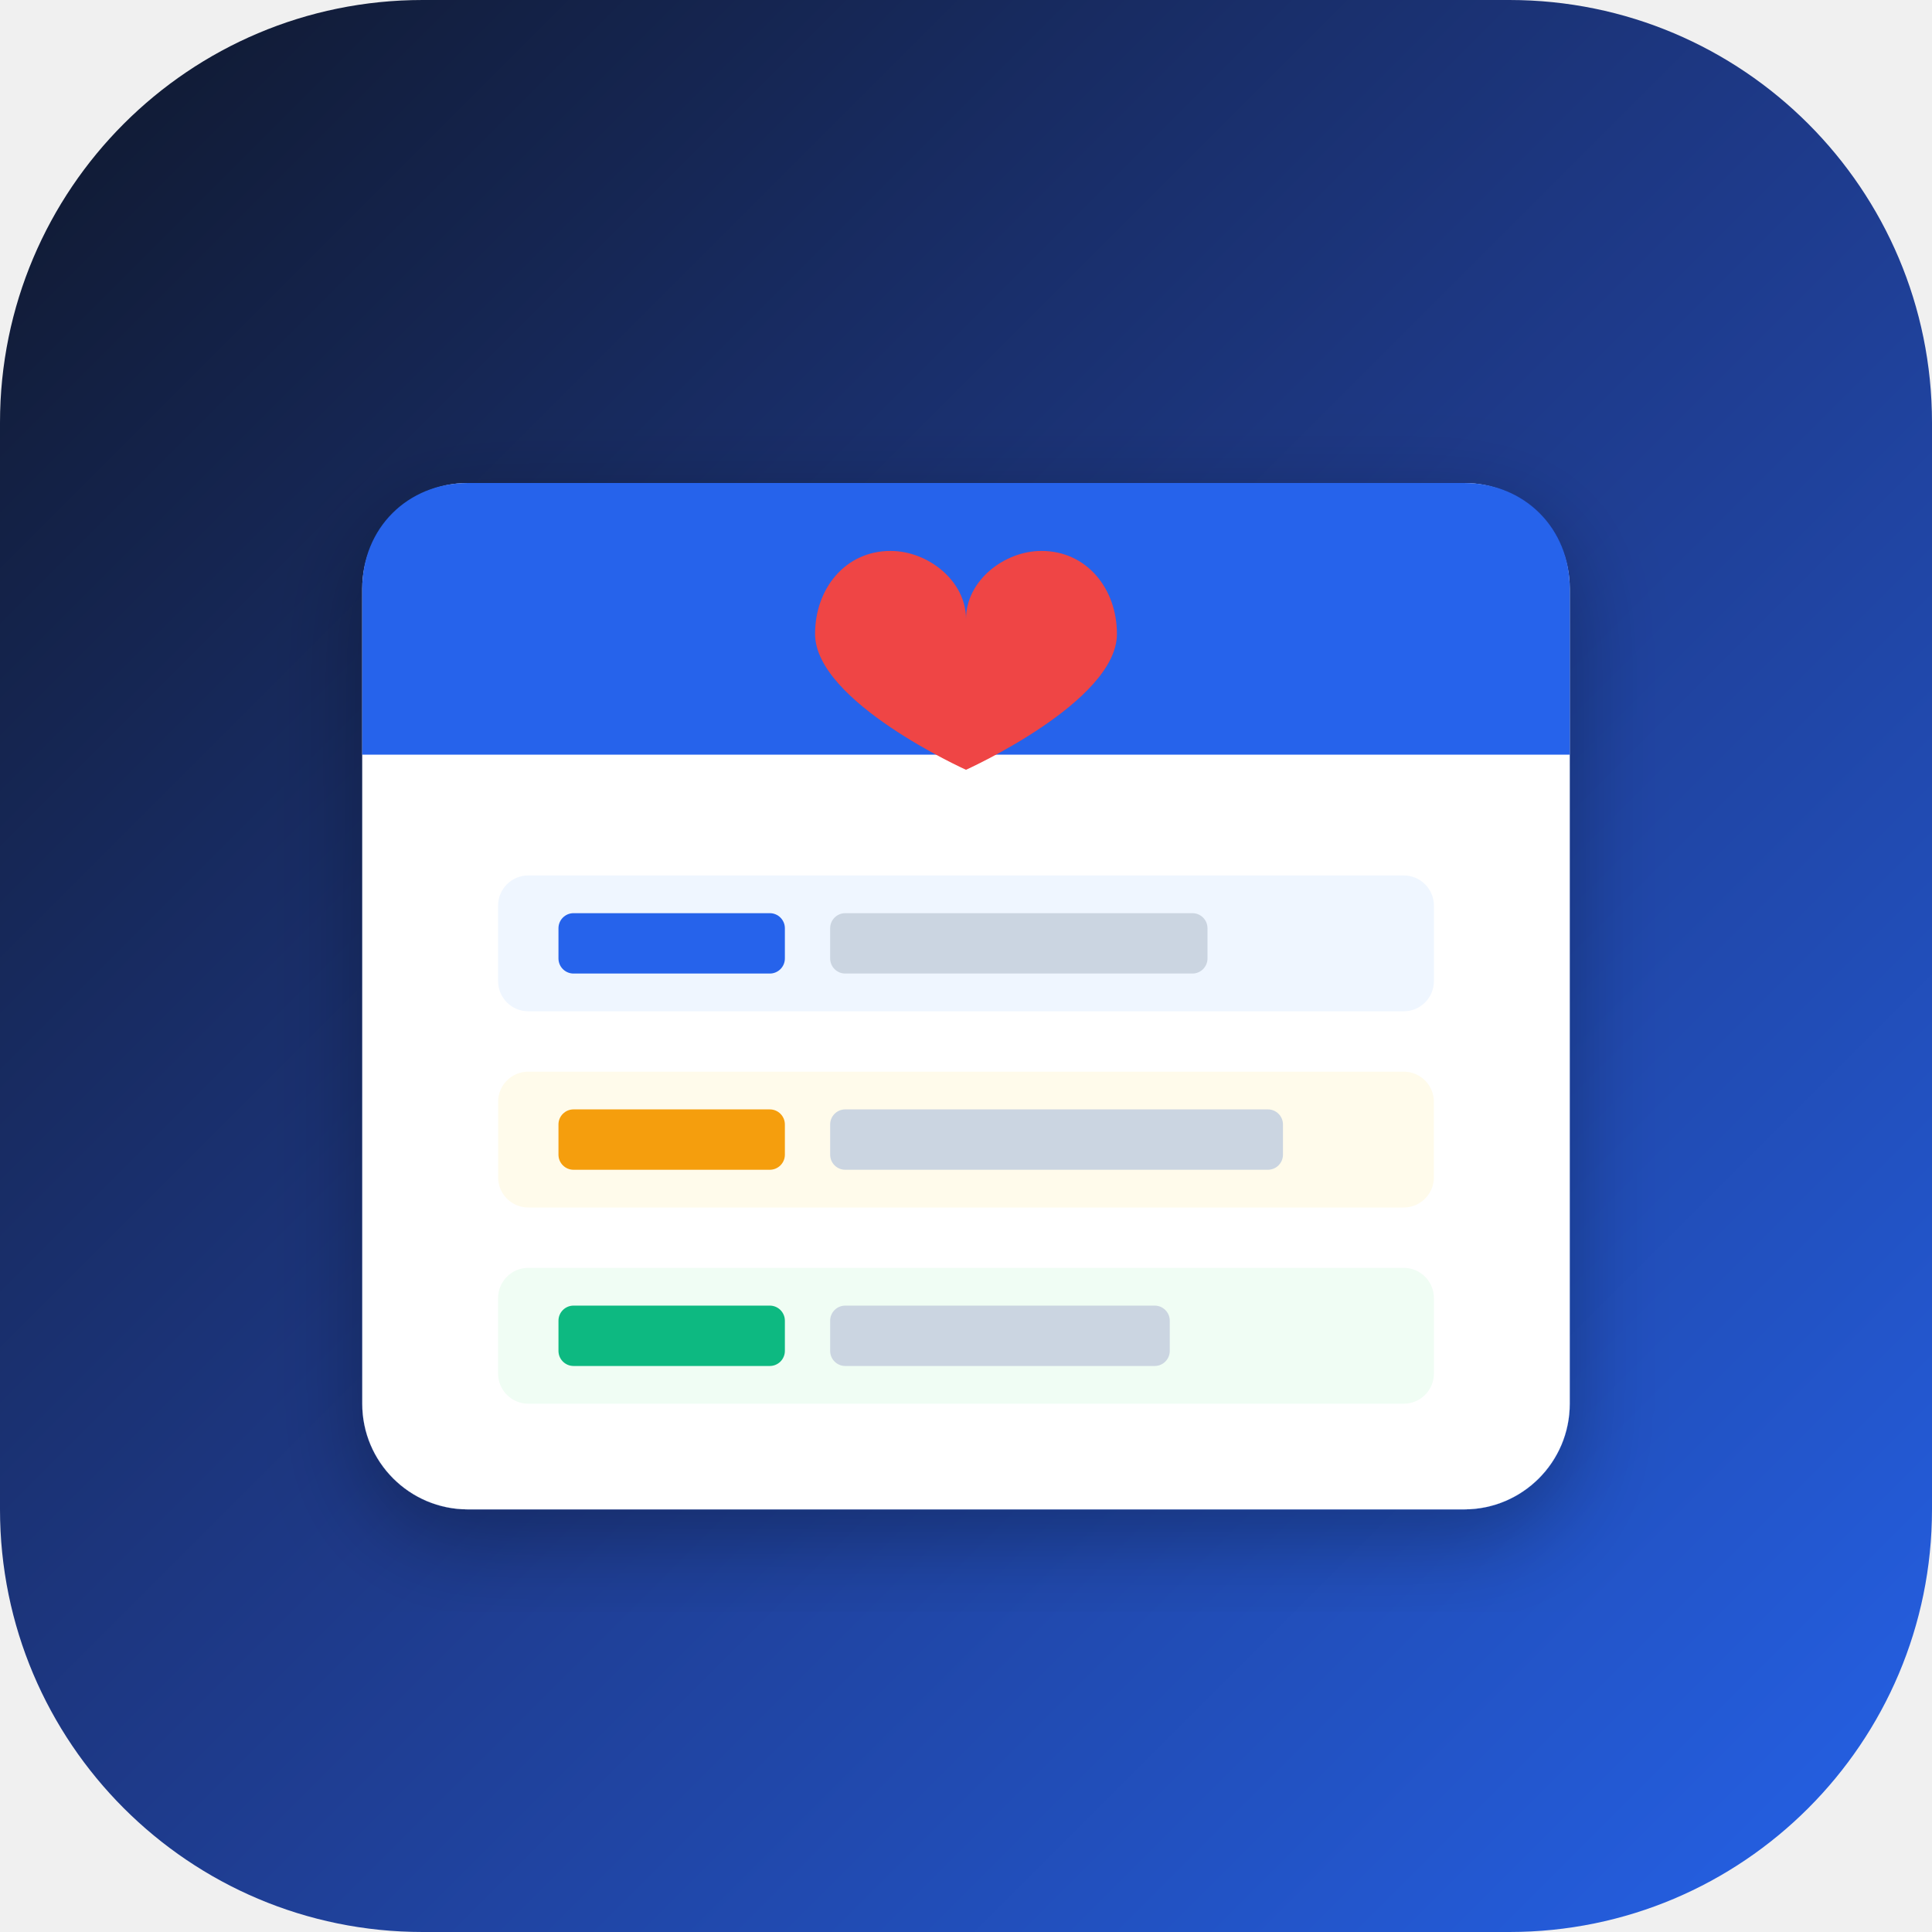
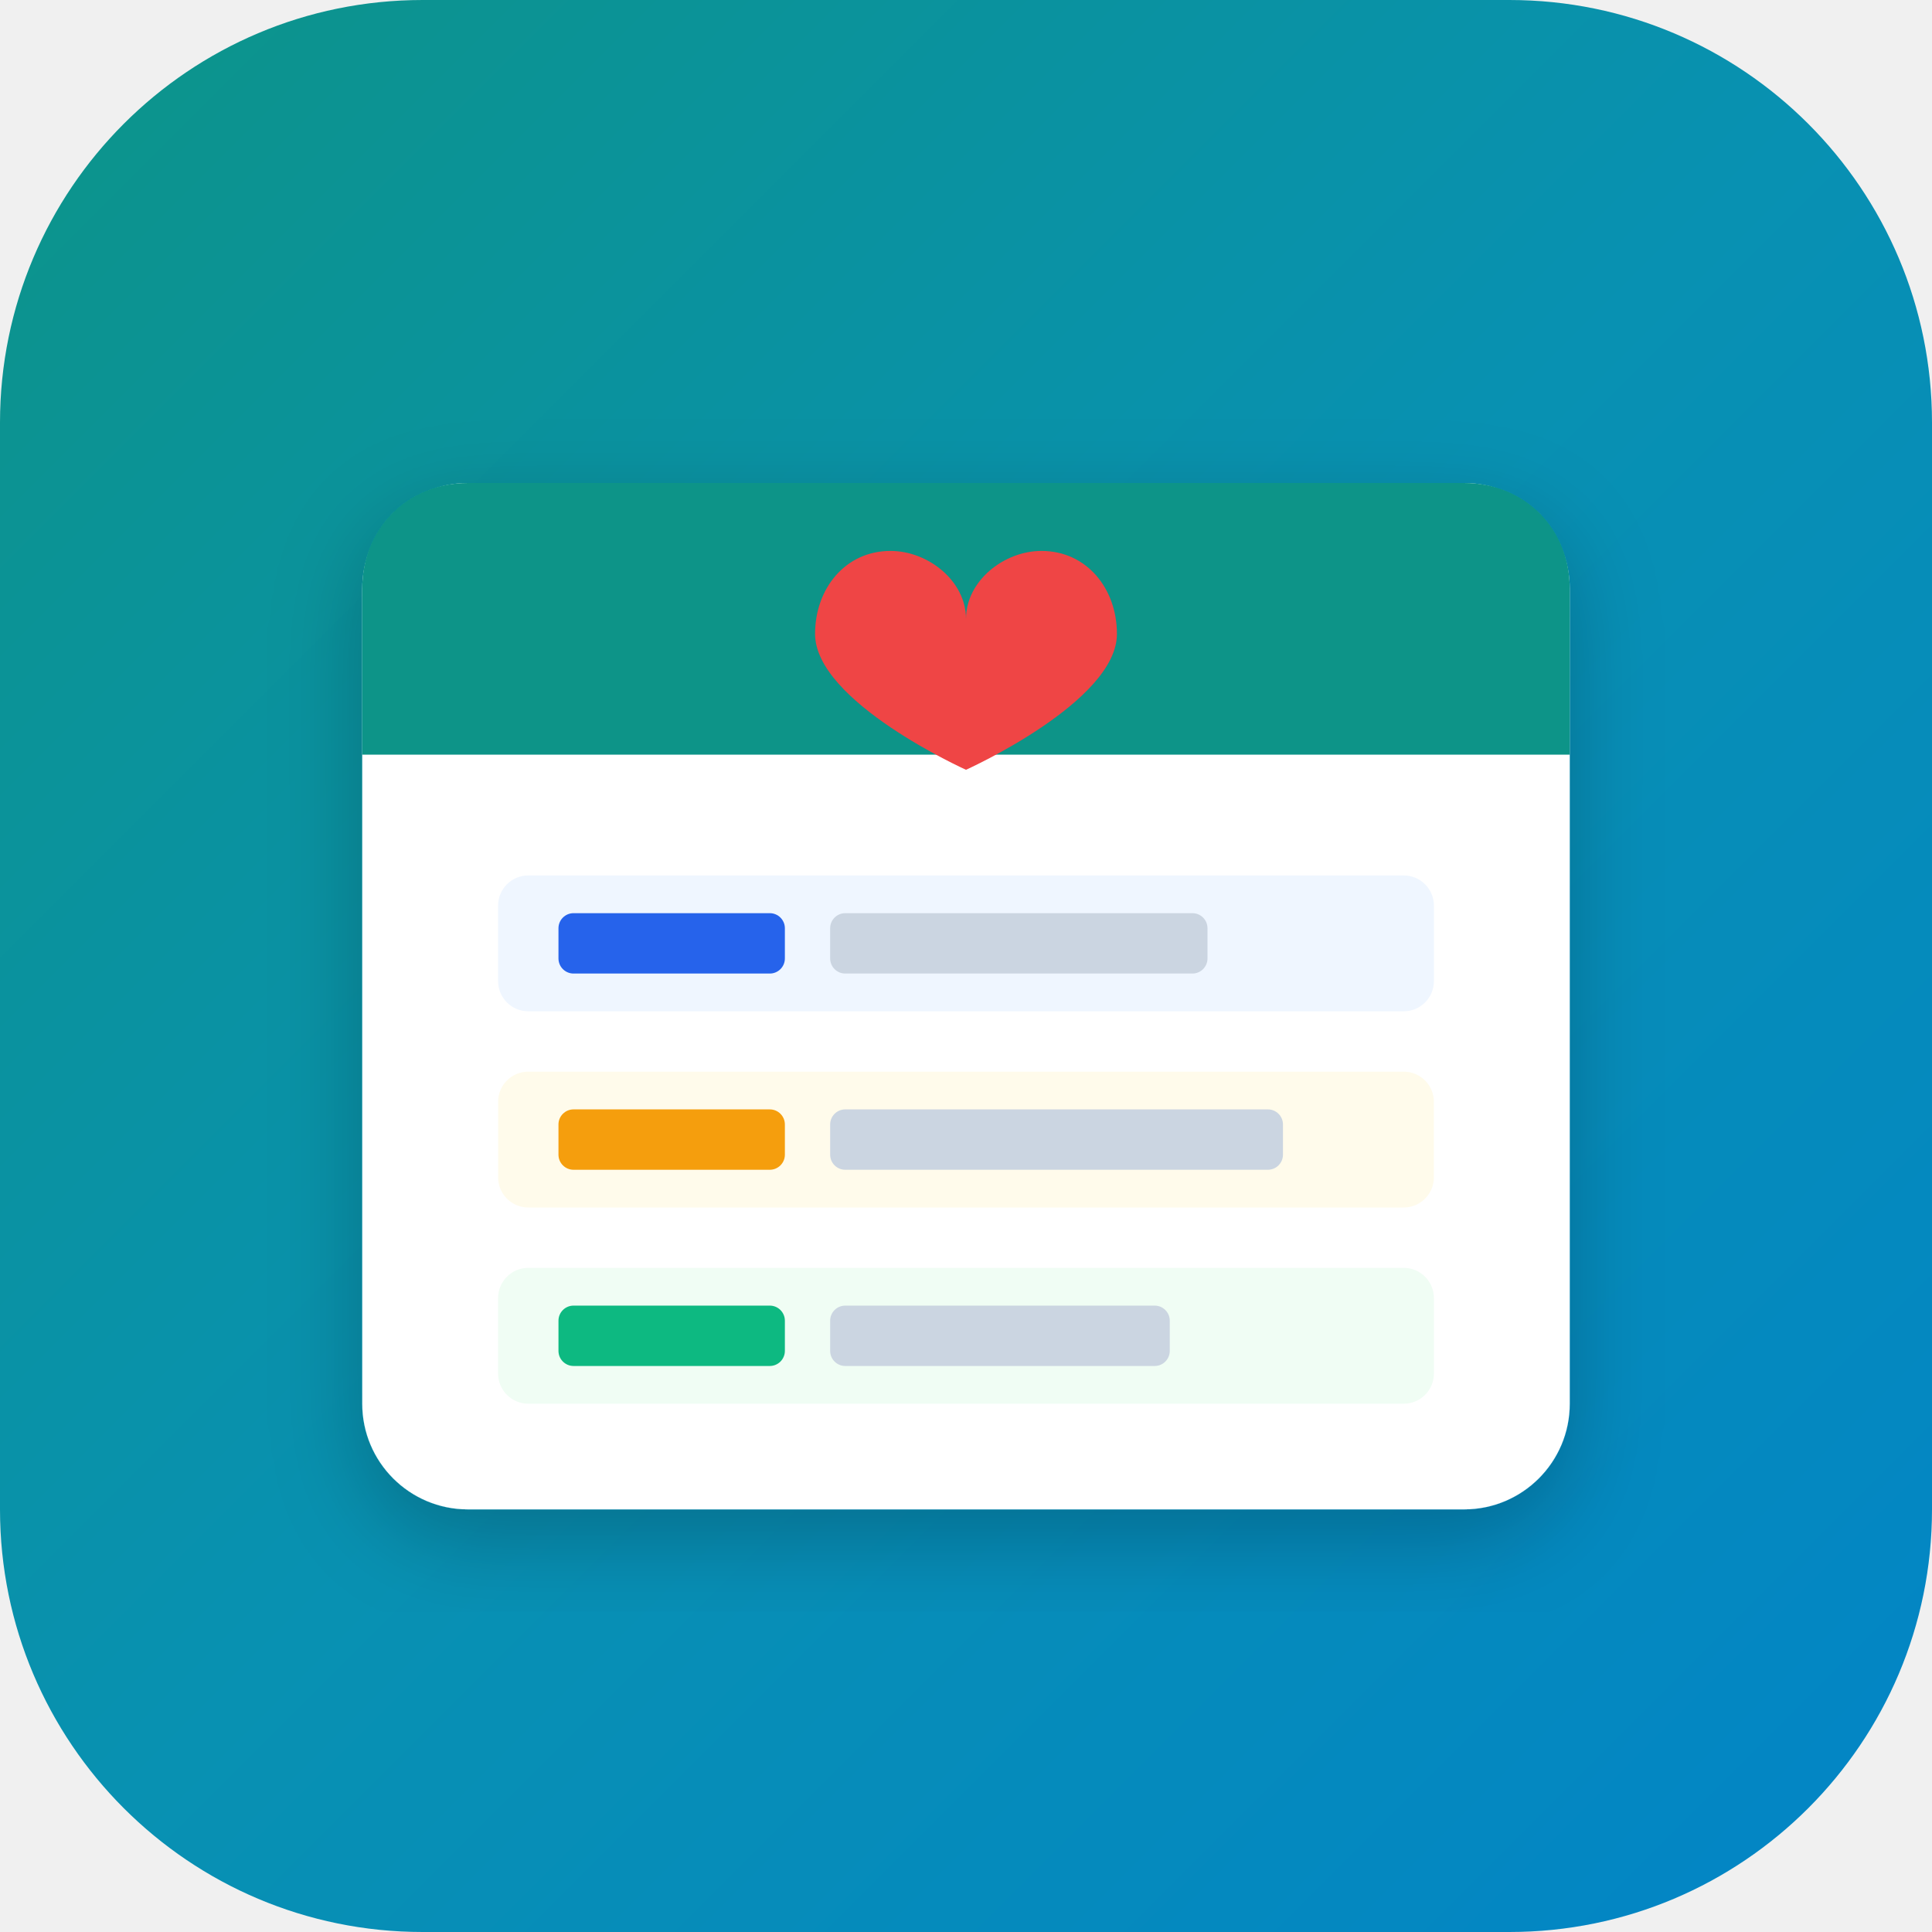
<svg xmlns="http://www.w3.org/2000/svg" viewBox="0 0 512 512" width="512" height="512">
  <defs>
    <linearGradient id="bg" x1="0%" y1="0%" x2="100%" y2="100%">
-       <stop offset="0%" stop-color="#0f172a" />
-       <stop offset="50%" stop-color="#1e3a8a" />
-       <stop offset="100%" stop-color="#2563eb" />
+       <stop offset="0%" stop-color="#0d9488" />
+       <stop offset="50%" stop-color="#0891b2" />
+       <stop offset="100%" stop-color="#0284c7" />
    </linearGradient>
    <linearGradient id="gold" x1="0%" y1="0%" x2="100%" y2="100%">
      <stop offset="0%" stop-color="#fbbf24" />
      <stop offset="100%" stop-color="#f59e0b" />
    </linearGradient>
    <filter id="shadow" x="-10%" y="-10%" width="120%" height="120%">
-       <feDropShadow dx="0" dy="8" stdDeviation="12" flood-opacity="0.3" />
+       <feDropShadow dx="0" dy="8" stdDeviation="12" flood-opacity="0.22" />
    </filter>
  </defs>
  <rect width="512" height="512" rx="112" fill="url(#bg)" />
  <g filter="url(#shadow)">
    <rect x="96" y="128" width="320" height="272" rx="28" fill="#ffffff" />
-     <path d="M96 156 C96 140 108 128 124 128 L388 128 C404 128 416 140 416 156 L416 200 L96 200 Z" fill="#2563eb" />
+     <path d="M96 156 C96 140 108 128 124 128 L388 128 C404 128 416 140 416 156 L416 200 L96 200 Z" fill="#0d9488" />
    <path d="M256 164 C256 154 246 146 236 146 C224 146 216 156 216 168 C216 186 256 204 256 204 C256 204 296 186 296 168 C296 156 288 146 276 146 C266 146 256 154 256 164 Z" fill="#ef4444" />
    <rect x="132" y="232" width="248" height="36" rx="8" fill="#eff6ff" />
    <rect x="148" y="242" width="60" height="16" rx="4" fill="#2563eb" />
    <rect x="220" y="242" width="100" height="16" rx="4" fill="#cbd5e1" />
    <rect x="132" y="284" width="248" height="36" rx="8" fill="#fffbeb" />
    <rect x="148" y="294" width="60" height="16" rx="4" fill="#f59e0b" />
    <rect x="220" y="294" width="120" height="16" rx="4" fill="#cbd5e1" />
    <rect x="132" y="336" width="248" height="36" rx="8" fill="#f0fdf4" />
    <rect x="148" y="346" width="60" height="16" rx="4" fill="#10b981" />
    <rect x="220" y="346" width="90" height="16" rx="4" fill="#cbd5e1" />
  </g>
</svg>
